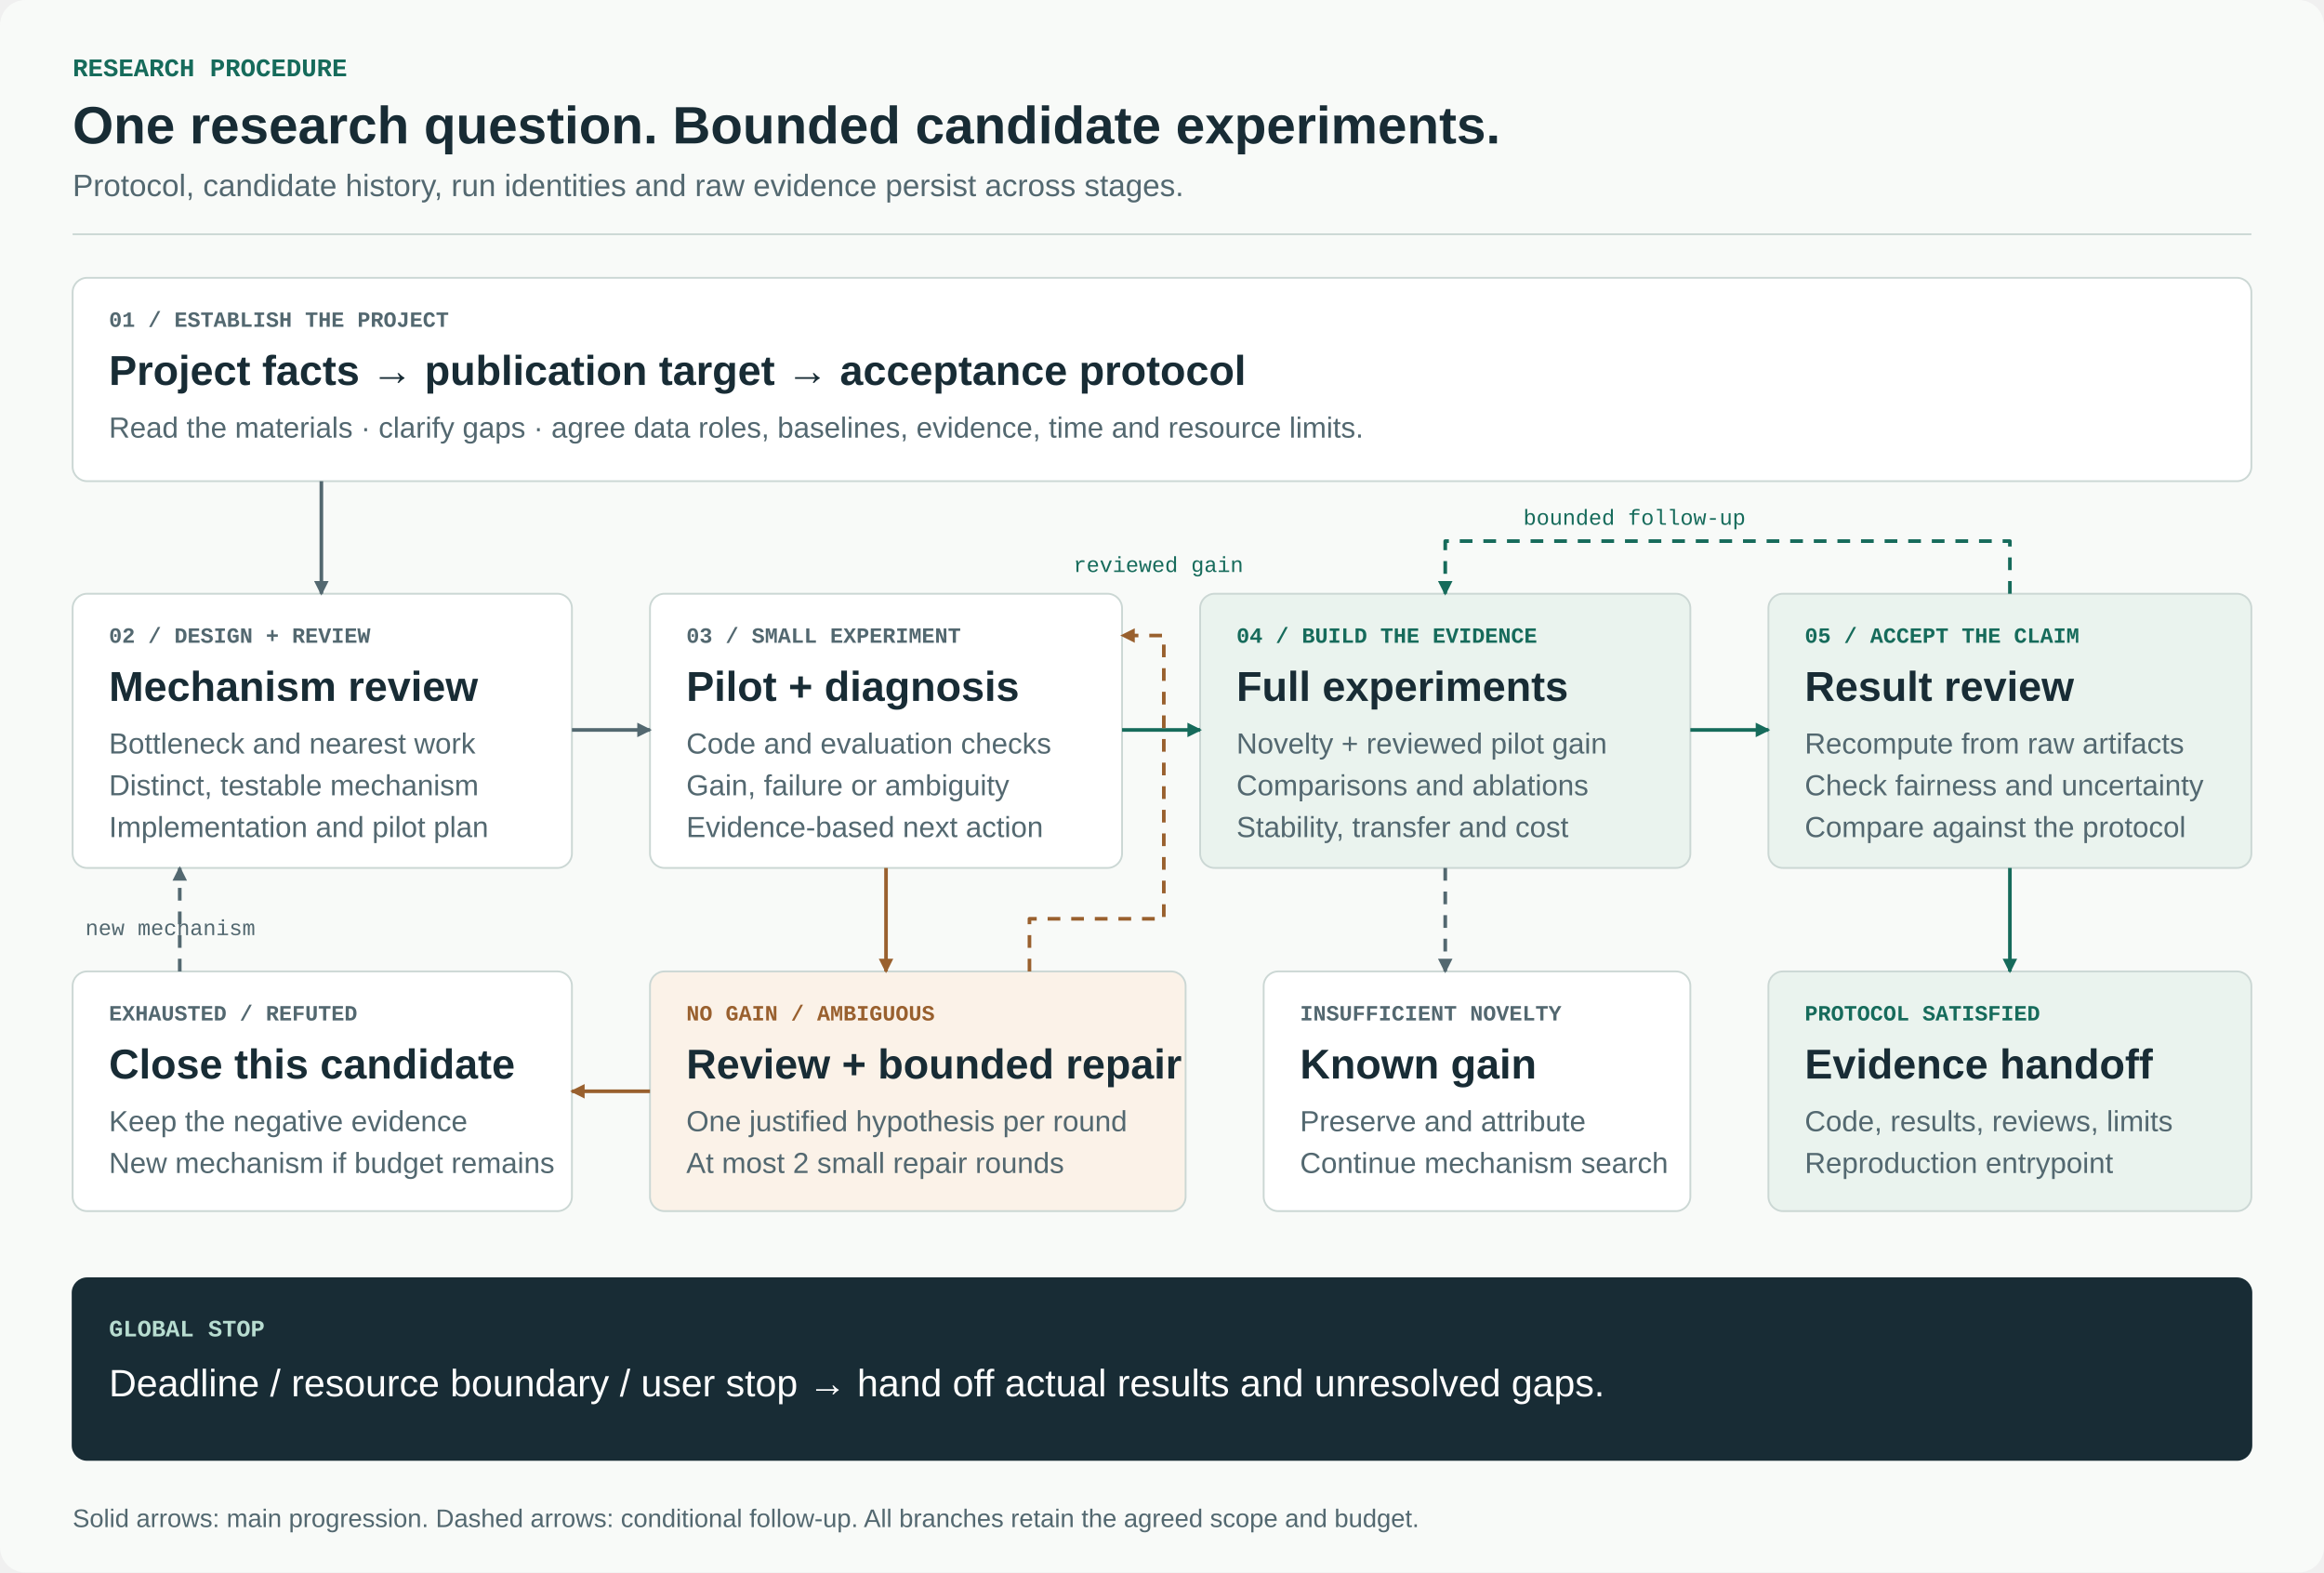
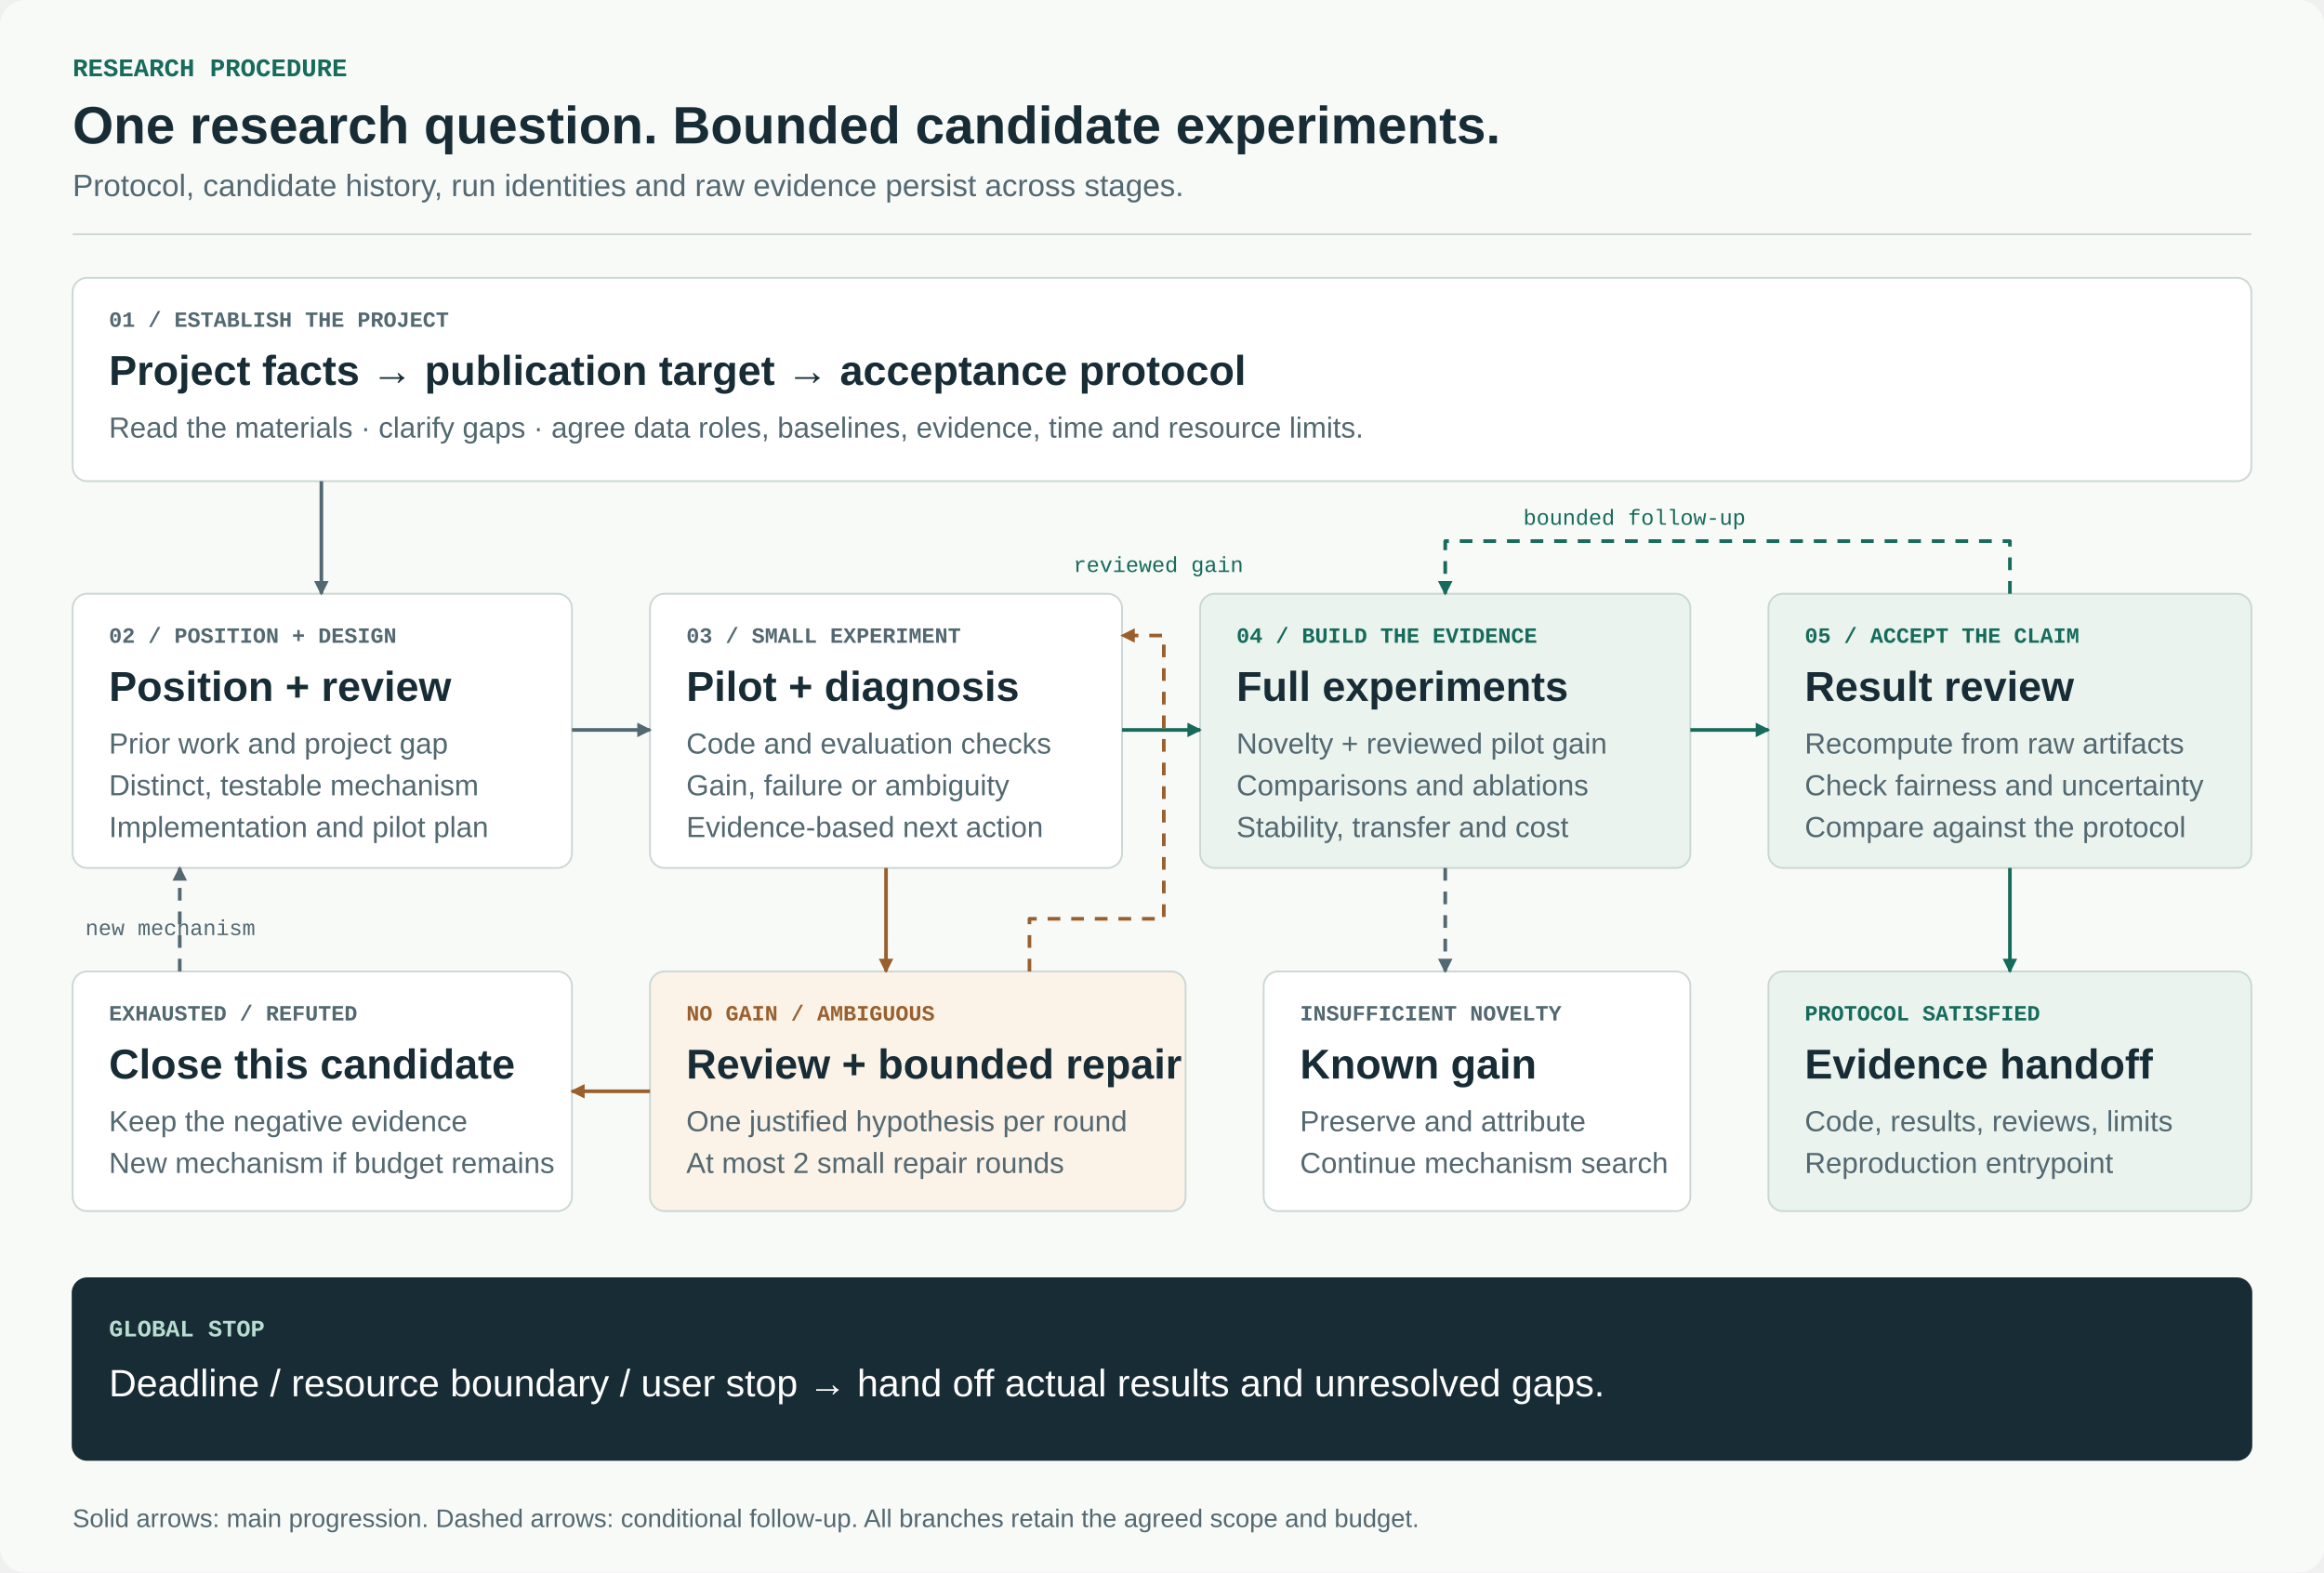
<svg xmlns="http://www.w3.org/2000/svg" width="1280" height="866" viewBox="0 0 1280 866" role="img" aria-labelledby="title desc">
  <defs>
    <marker id="arrow" markerWidth="8" markerHeight="8" refX="7" refY="4" orient="auto" markerUnits="userSpaceOnUse">
      <path d="M0 0 L8 4 L0 8 Z" fill="#536870" />
    </marker>
    <marker id="green" markerWidth="8" markerHeight="8" refX="7" refY="4" orient="auto" markerUnits="userSpaceOnUse">
      <path d="M0 0 L8 4 L0 8 Z" fill="#166b5b" />
    </marker>
    <marker id="amber" markerWidth="8" markerHeight="8" refX="7" refY="4" orient="auto" markerUnits="userSpaceOnUse">
      <path d="M0 0 L8 4 L0 8 Z" fill="#99602e" />
    </marker>
  </defs>
  <rect width="1280" height="866" rx="14" fill="#f8faf8" />
  <text x="40" y="42" font-family="Consolas, Liberation Mono, monospace" font-size="14" font-weight="600" fill="#166b5b" text-anchor="start">RESEARCH PROCEDURE</text>
  <text x="40" y="79" font-family="Arial, Helvetica, sans-serif" font-size="29" font-weight="700" fill="#182c35" text-anchor="start">One research question. Bounded candidate experiments.</text>
  <text x="40" y="108" font-family="Arial, Helvetica, sans-serif" font-size="17" font-weight="400" fill="#536870" text-anchor="start">Protocol, candidate history, run identities and raw evidence persist across stages.</text>
  <path d="M40 129 H1240" stroke="#cbd7d4" />
  <rect x="40" y="153" width="1200" height="112" rx="8" fill="white" stroke="#cbd7d4" />
  <text x="60" y="180" font-family="Consolas, Liberation Mono, monospace" font-size="12" font-weight="600" fill="#536870" text-anchor="start">01 / ESTABLISH THE PROJECT</text>
  <text x="60" y="212" font-family="Arial, Helvetica, sans-serif" font-size="23" font-weight="700" fill="#182c35" text-anchor="start">Project facts → publication target → acceptance protocol</text>
  <text x="60" y="241" font-family="Arial, Helvetica, sans-serif" font-size="16" font-weight="400" fill="#536870" text-anchor="start">Read the materials · clarify gaps · agree data roles, baselines, evidence, time and resource limits.</text>
  <rect x="40" y="327" width="275" height="151" rx="8" fill="white" stroke="#cbd7d4" />
-   <text x="60" y="354" font-family="Consolas, Liberation Mono, monospace" font-size="12" font-weight="600" fill="#536870" text-anchor="start">02 / DESIGN + REVIEW</text>
-   <text x="60" y="386" font-family="Arial, Helvetica, sans-serif" font-size="23" font-weight="700" fill="#182c35" text-anchor="start">Mechanism review</text>
-   <text x="60" y="415" font-family="Arial, Helvetica, sans-serif" font-size="16" font-weight="400" fill="#536870" text-anchor="start">Bottleneck and nearest work</text>
+   <text x="60" y="354" font-family="Consolas, Liberation Mono, monospace" font-size="12" font-weight="600" fill="#536870" text-anchor="start">02 / POSITION + DESIGN</text>
+   <text x="60" y="386" font-family="Arial, Helvetica, sans-serif" font-size="23" font-weight="700" fill="#182c35" text-anchor="start">Position + review</text>
+   <text x="60" y="415" font-family="Arial, Helvetica, sans-serif" font-size="16" font-weight="400" fill="#536870" text-anchor="start">Prior work and project gap</text>
  <text x="60" y="438" font-family="Arial, Helvetica, sans-serif" font-size="16" font-weight="400" fill="#536870" text-anchor="start">Distinct, testable mechanism</text>
  <text x="60" y="461" font-family="Arial, Helvetica, sans-serif" font-size="16" font-weight="400" fill="#536870" text-anchor="start">Implementation and pilot plan</text>
  <rect x="358" y="327" width="260" height="151" rx="8" fill="white" stroke="#cbd7d4" />
  <text x="378" y="354" font-family="Consolas, Liberation Mono, monospace" font-size="12" font-weight="600" fill="#536870" text-anchor="start">03 / SMALL EXPERIMENT</text>
  <text x="378" y="386" font-family="Arial, Helvetica, sans-serif" font-size="23" font-weight="700" fill="#182c35" text-anchor="start">Pilot + diagnosis</text>
  <text x="378" y="415" font-family="Arial, Helvetica, sans-serif" font-size="16" font-weight="400" fill="#536870" text-anchor="start">Code and evaluation checks</text>
  <text x="378" y="438" font-family="Arial, Helvetica, sans-serif" font-size="16" font-weight="400" fill="#536870" text-anchor="start">Gain, failure or ambiguity</text>
  <text x="378" y="461" font-family="Arial, Helvetica, sans-serif" font-size="16" font-weight="400" fill="#536870" text-anchor="start">Evidence-based next action</text>
  <rect x="661" y="327" width="270" height="151" rx="8" fill="#eaf3ee" stroke="#cbd7d4" />
  <text x="681" y="354" font-family="Consolas, Liberation Mono, monospace" font-size="12" font-weight="600" fill="#166b5b" text-anchor="start">04 / BUILD THE EVIDENCE</text>
  <text x="681" y="386" font-family="Arial, Helvetica, sans-serif" font-size="23" font-weight="700" fill="#182c35" text-anchor="start">Full experiments</text>
  <text x="681" y="415" font-family="Arial, Helvetica, sans-serif" font-size="16" font-weight="400" fill="#536870" text-anchor="start">Novelty + reviewed pilot gain</text>
  <text x="681" y="438" font-family="Arial, Helvetica, sans-serif" font-size="16" font-weight="400" fill="#536870" text-anchor="start">Comparisons and ablations</text>
  <text x="681" y="461" font-family="Arial, Helvetica, sans-serif" font-size="16" font-weight="400" fill="#536870" text-anchor="start">Stability, transfer and cost</text>
  <rect x="974" y="327" width="266" height="151" rx="8" fill="#eaf3ee" stroke="#cbd7d4" />
  <text x="994" y="354" font-family="Consolas, Liberation Mono, monospace" font-size="12" font-weight="600" fill="#166b5b" text-anchor="start">05 / ACCEPT THE CLAIM</text>
  <text x="994" y="386" font-family="Arial, Helvetica, sans-serif" font-size="23" font-weight="700" fill="#182c35" text-anchor="start">Result review</text>
  <text x="994" y="415" font-family="Arial, Helvetica, sans-serif" font-size="16" font-weight="400" fill="#536870" text-anchor="start">Recompute from raw artifacts</text>
  <text x="994" y="438" font-family="Arial, Helvetica, sans-serif" font-size="16" font-weight="400" fill="#536870" text-anchor="start">Check fairness and uncertainty</text>
  <text x="994" y="461" font-family="Arial, Helvetica, sans-serif" font-size="16" font-weight="400" fill="#536870" text-anchor="start">Compare against the protocol</text>
  <path d="M177 265 V327" fill="none" stroke="#536870" stroke-width="2" stroke-linejoin="round" marker-end="url(#arrow)" />
  <path d="M315 402 H358" fill="none" stroke="#536870" stroke-width="2" stroke-linejoin="round" marker-end="url(#arrow)" />
  <path d="M618 402 H661" fill="none" stroke="#166b5b" stroke-width="2" stroke-linejoin="round" marker-end="url(#green)" />
  <path d="M931 402 H974" fill="none" stroke="#166b5b" stroke-width="2" stroke-linejoin="round" marker-end="url(#green)" />
  <text x="638" y="315" font-family="Consolas, Liberation Mono, monospace" font-size="12" font-weight="400" fill="#166b5b" text-anchor="middle">reviewed gain</text>
  <path d="M1107 327 V298 H796 V327" fill="none" stroke="#166b5b" stroke-width="2" stroke-linejoin="round" stroke-dasharray="7 6" marker-end="url(#green)" />
  <text x="839" y="289" font-family="Consolas, Liberation Mono, monospace" font-size="12" font-weight="400" fill="#166b5b" text-anchor="start">bounded follow-up</text>
  <rect x="358" y="535" width="295" height="132" rx="8" fill="#fbf2e8" stroke="#cbd7d4" />
  <text x="378" y="562" font-family="Consolas, Liberation Mono, monospace" font-size="12" font-weight="600" fill="#99602e" text-anchor="start">NO GAIN / AMBIGUOUS</text>
  <text x="378" y="594" font-family="Arial, Helvetica, sans-serif" font-size="23" font-weight="700" fill="#182c35" text-anchor="start">Review + bounded repair</text>
  <text x="378" y="623" font-family="Arial, Helvetica, sans-serif" font-size="16" font-weight="400" fill="#536870" text-anchor="start">One justified hypothesis per round</text>
  <text x="378" y="646" font-family="Arial, Helvetica, sans-serif" font-size="16" font-weight="400" fill="#536870" text-anchor="start">At most 2 small repair rounds</text>
  <path d="M488 478 V535" fill="none" stroke="#99602e" stroke-width="2" stroke-linejoin="round" marker-end="url(#amber)" />
  <path d="M567 535 V506 H641 V350 H618" fill="none" stroke="#99602e" stroke-width="2" stroke-linejoin="round" stroke-dasharray="7 6" marker-end="url(#amber)" />
  <rect x="40" y="535" width="275" height="132" rx="8" fill="white" stroke="#cbd7d4" />
  <text x="60" y="562" font-family="Consolas, Liberation Mono, monospace" font-size="12" font-weight="600" fill="#536870" text-anchor="start">EXHAUSTED / REFUTED</text>
  <text x="60" y="594" font-family="Arial, Helvetica, sans-serif" font-size="23" font-weight="700" fill="#182c35" text-anchor="start">Close this candidate</text>
  <text x="60" y="623" font-family="Arial, Helvetica, sans-serif" font-size="16" font-weight="400" fill="#536870" text-anchor="start">Keep the negative evidence</text>
  <text x="60" y="646" font-family="Arial, Helvetica, sans-serif" font-size="16" font-weight="400" fill="#536870" text-anchor="start">New mechanism if budget remains</text>
  <path d="M358 601 H315" fill="none" stroke="#99602e" stroke-width="2" stroke-linejoin="round" marker-end="url(#amber)" />
  <path d="M99 535 V478" fill="none" stroke="#536870" stroke-width="2" stroke-linejoin="round" stroke-dasharray="7 6" marker-end="url(#arrow)" />
  <text x="47" y="515" font-family="Consolas, Liberation Mono, monospace" font-size="12" font-weight="400" fill="#536870" text-anchor="start">new mechanism</text>
  <rect x="696" y="535" width="235" height="132" rx="8" fill="white" stroke="#cbd7d4" />
  <text x="716" y="562" font-family="Consolas, Liberation Mono, monospace" font-size="12" font-weight="600" fill="#536870" text-anchor="start">INSUFFICIENT NOVELTY</text>
  <text x="716" y="594" font-family="Arial, Helvetica, sans-serif" font-size="23" font-weight="700" fill="#182c35" text-anchor="start">Known gain</text>
  <text x="716" y="623" font-family="Arial, Helvetica, sans-serif" font-size="16" font-weight="400" fill="#536870" text-anchor="start">Preserve and attribute</text>
  <text x="716" y="646" font-family="Arial, Helvetica, sans-serif" font-size="16" font-weight="400" fill="#536870" text-anchor="start">Continue mechanism search</text>
  <path d="M796 478 V535" fill="none" stroke="#536870" stroke-width="2" stroke-linejoin="round" stroke-dasharray="7 6" marker-end="url(#arrow)" />
  <rect x="974" y="535" width="266" height="132" rx="8" fill="#eaf3ee" stroke="#cbd7d4" />
  <text x="994" y="562" font-family="Consolas, Liberation Mono, monospace" font-size="12" font-weight="600" fill="#166b5b" text-anchor="start">PROTOCOL SATISFIED</text>
  <text x="994" y="594" font-family="Arial, Helvetica, sans-serif" font-size="23" font-weight="700" fill="#182c35" text-anchor="start">Evidence handoff</text>
  <text x="994" y="623" font-family="Arial, Helvetica, sans-serif" font-size="16" font-weight="400" fill="#536870" text-anchor="start">Code, results, reviews, limits</text>
  <text x="994" y="646" font-family="Arial, Helvetica, sans-serif" font-size="16" font-weight="400" fill="#536870" text-anchor="start">Reproduction entrypoint</text>
  <path d="M1107 478 V535" fill="none" stroke="#166b5b" stroke-width="2" stroke-linejoin="round" marker-end="url(#green)" />
  <rect x="40" y="704" width="1200" height="100" rx="8" fill="#182c35" stroke="#182c35" />
  <text x="60" y="736" font-family="Consolas, Liberation Mono, monospace" font-size="13" font-weight="600" fill="#b7dcd0" text-anchor="start">GLOBAL STOP</text>
  <text x="60" y="769" font-family="Arial, Helvetica, sans-serif" font-size="21" font-weight="400" fill="#ffffff" text-anchor="start">Deadline / resource boundary / user stop → hand off actual results and unresolved gaps.</text>
  <text x="40" y="841" font-family="Arial, Helvetica, sans-serif" font-size="14" font-weight="400" fill="#536870" text-anchor="start">Solid arrows: main progression. Dashed arrows: conditional follow-up. All branches retain the agreed scope and budget.</text>
</svg>
